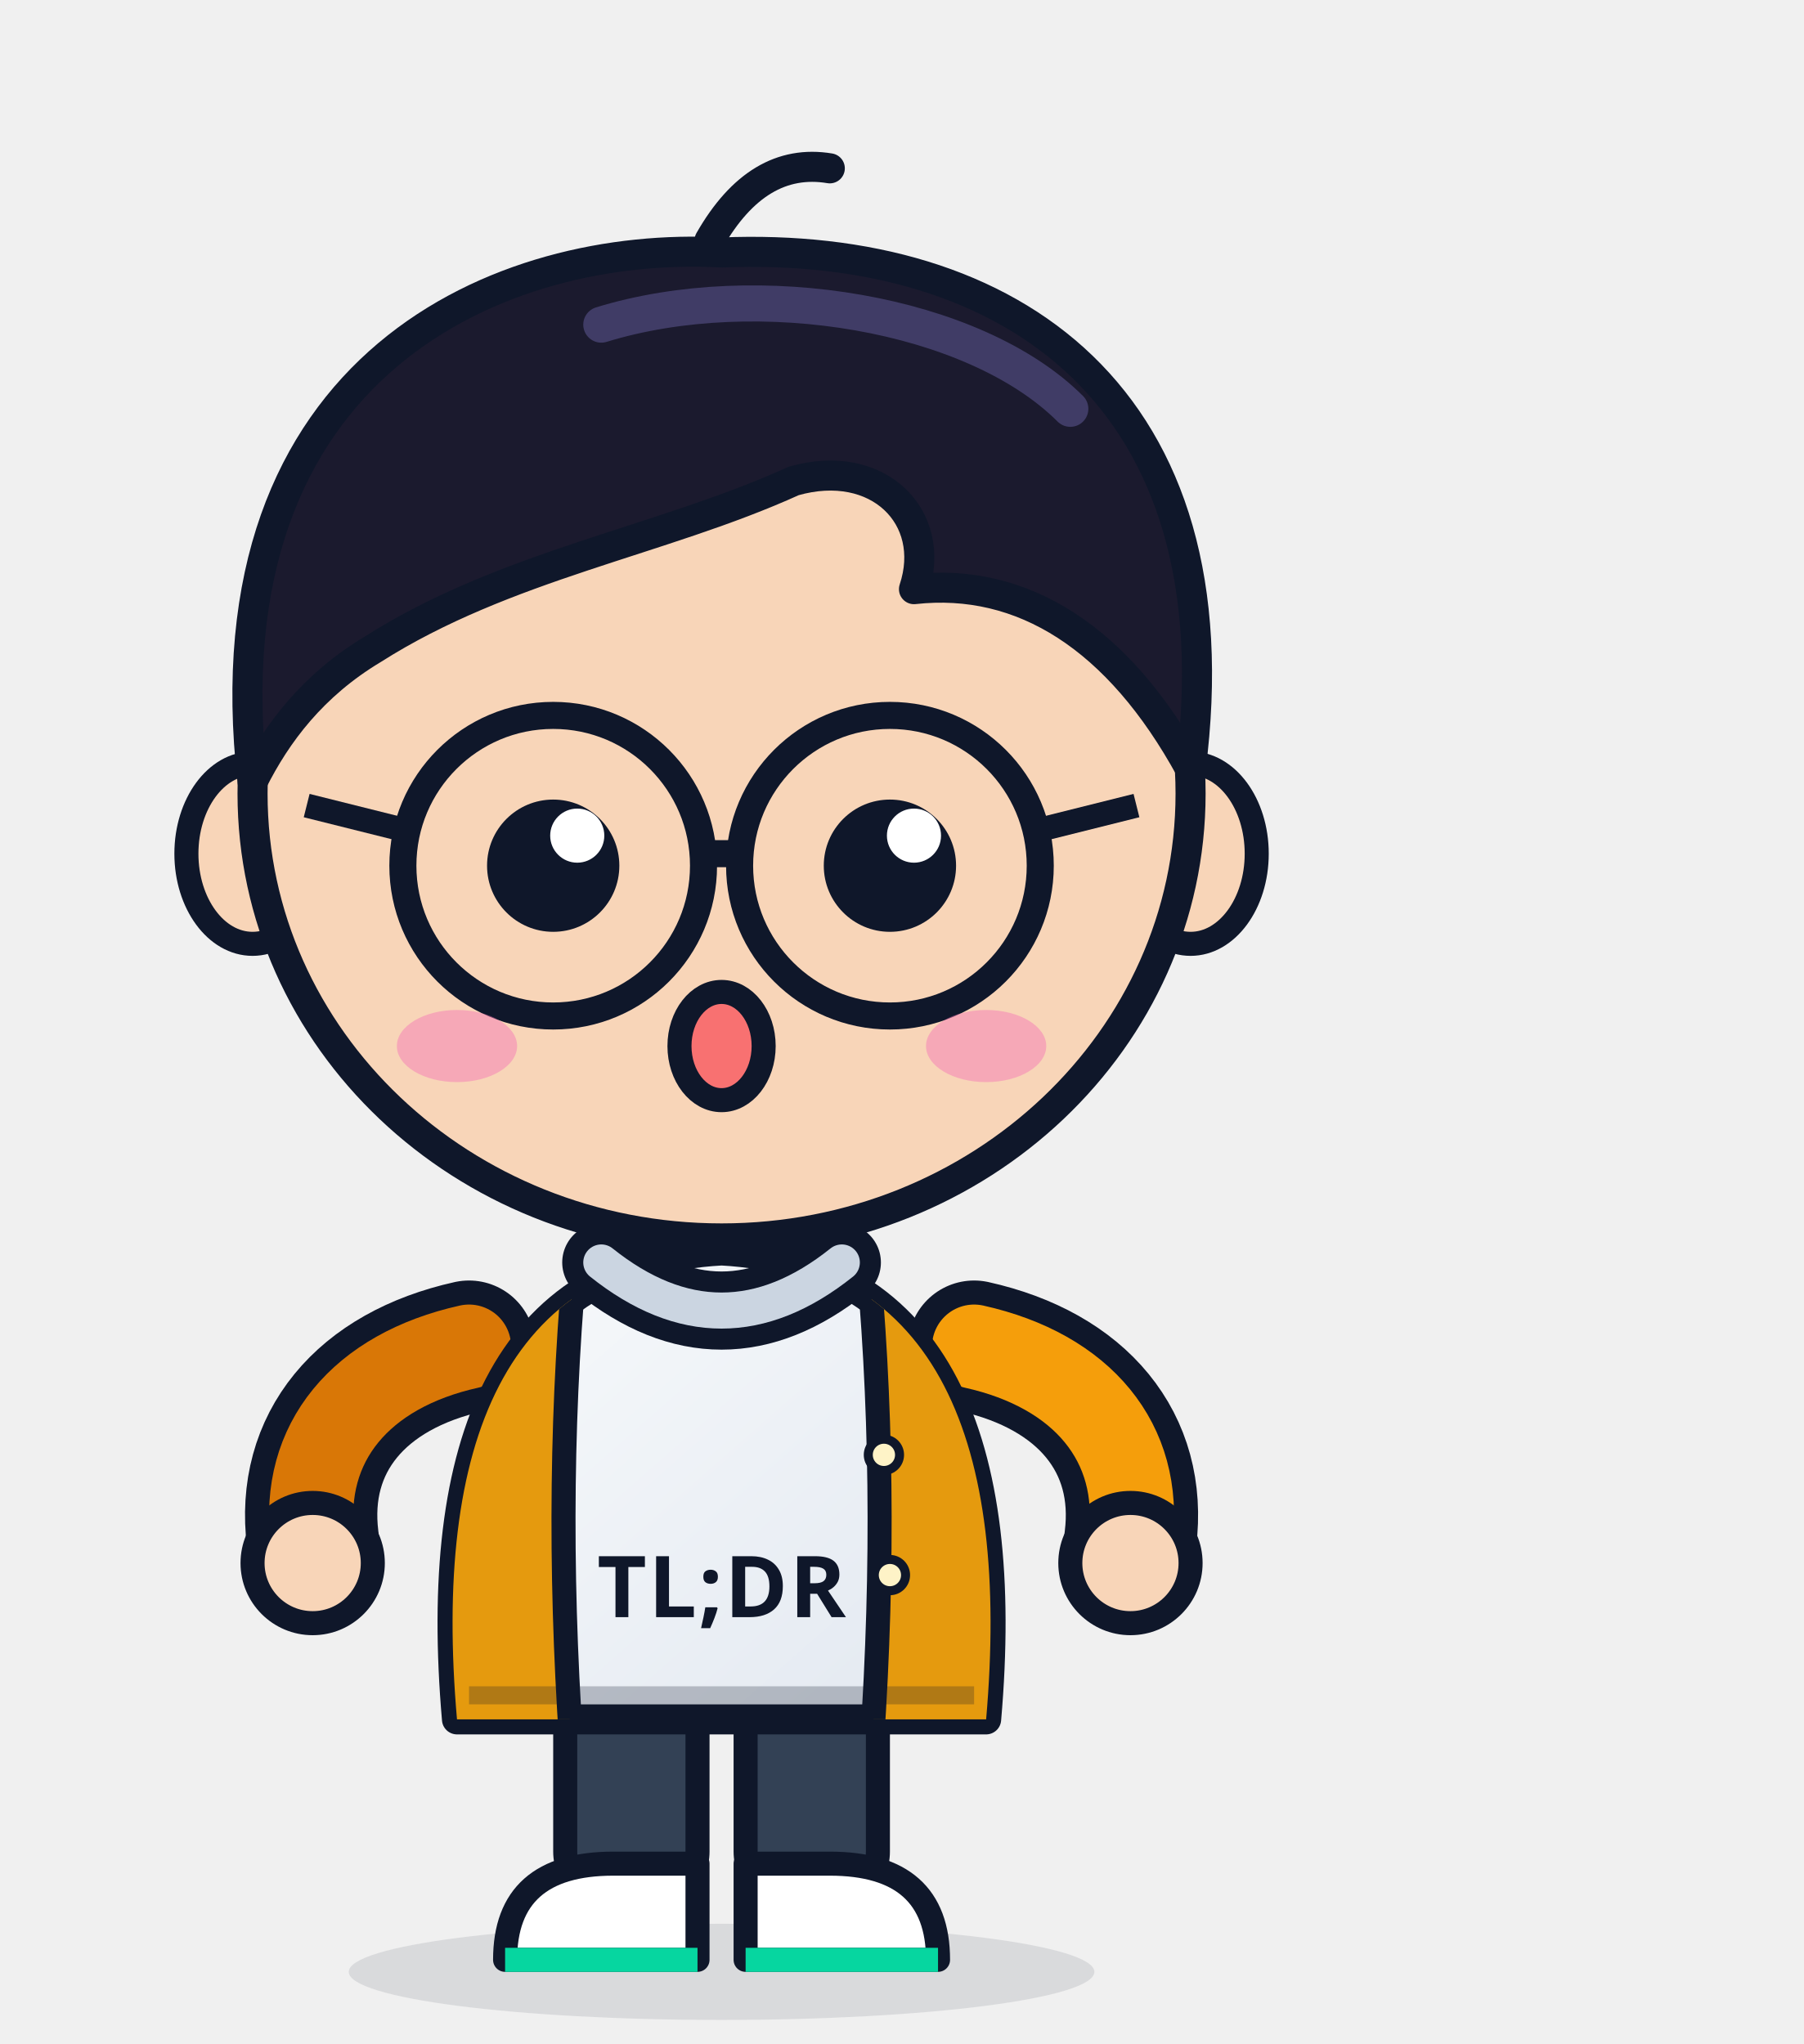
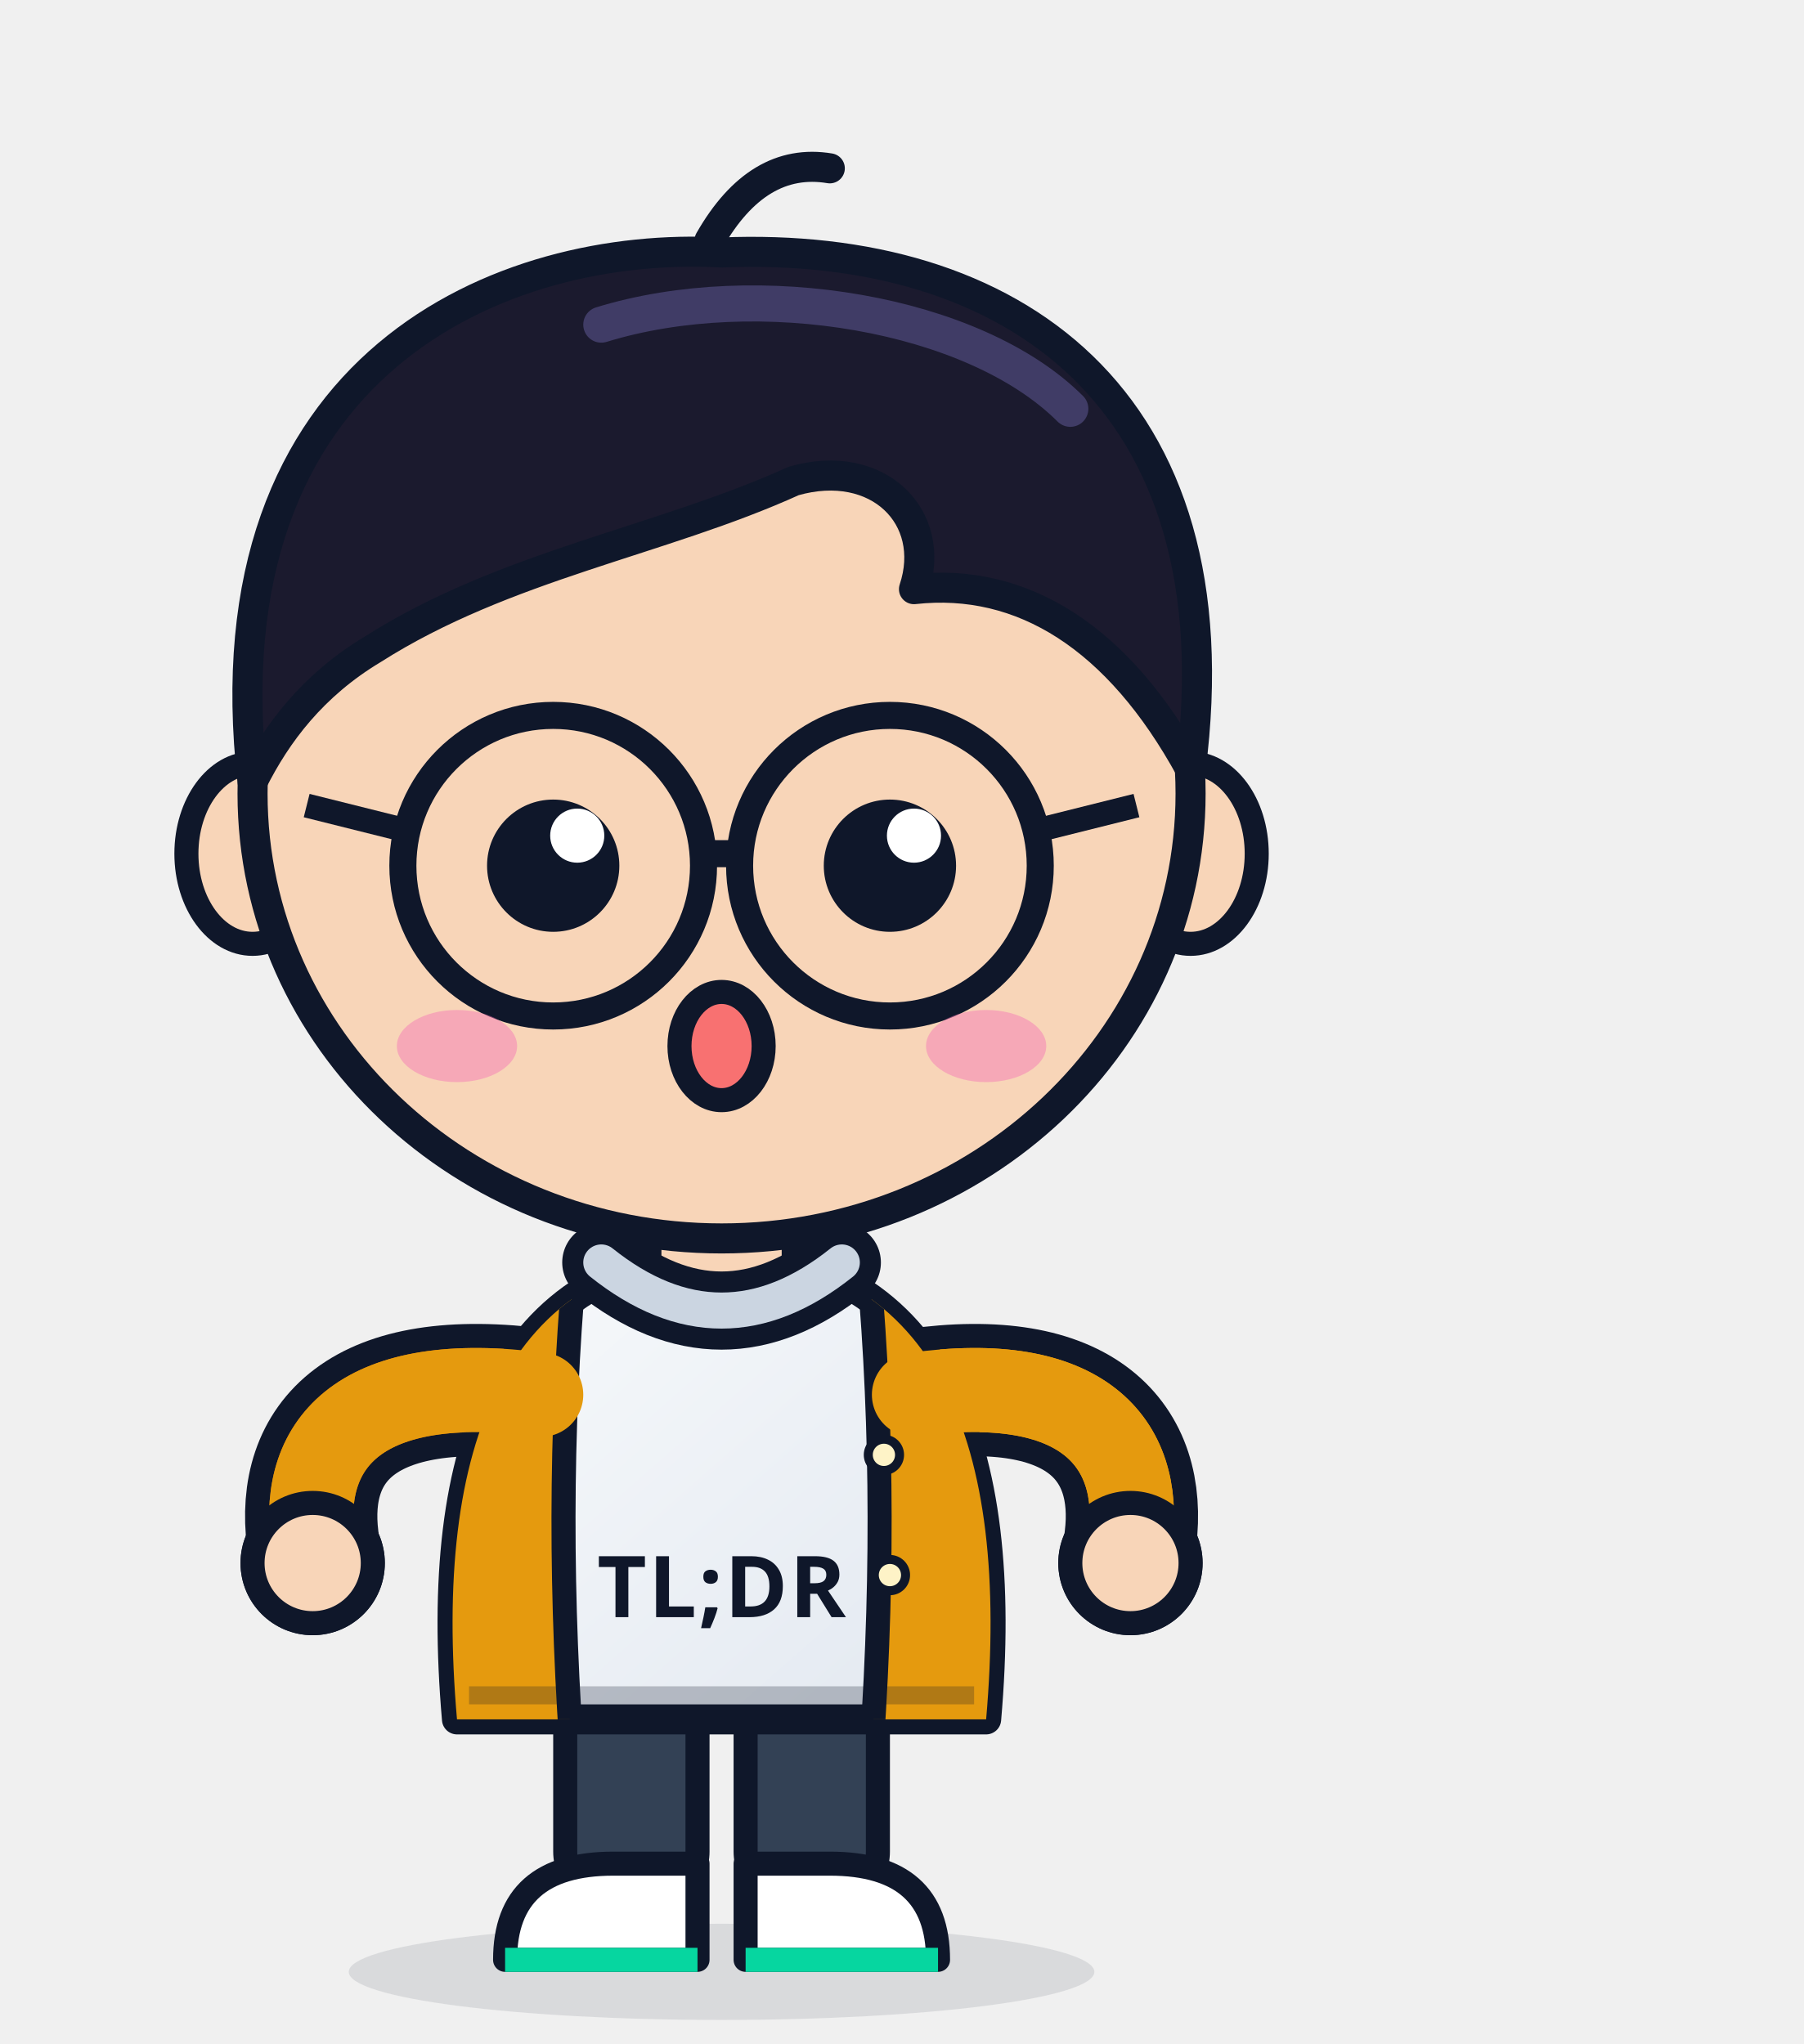
<svg xmlns="http://www.w3.org/2000/svg" viewBox="20 -10 300 340" overflow="visible">
  <defs>
    <linearGradient id="gh7" x1="0" y1="0" x2="1" y2="1">
      <stop offset="0" stop-color="#F8FAFC" />
      <stop offset="1" stop-color="#E2E8F0" />
    </linearGradient>
  </defs>
  <ellipse cx="140" cy="318" rx="62" ry="8" fill="#0F172A" opacity=".1" />
  <rect x="114" y="262" width="22" height="44" rx="8" fill="#334155" stroke="#0F172A" stroke-width="4" />
  <rect x="144" y="262" width="22" height="44" rx="8" fill="#334155" stroke="#0F172A" stroke-width="4" />
  <path d="M104 316 q0 -16 18 -16 h14 v16 Z" fill="#fff" stroke="#0F172A" stroke-width="4" stroke-linejoin="round" />
  <path d="M176 316 q0 -16 -18 -16 h-14 v16 Z" fill="#fff" stroke="#0F172A" stroke-width="4" stroke-linejoin="round" />
  <path d="M104 316 h32 M144 316 h32" stroke="#06D6A0" stroke-width="4" />
-   <path d="M98 214 C80 218 70 230 72 246" stroke="#0F172A" stroke-width="22" stroke-linecap="round" fill="none" />
-   <path d="M98 214 C80 218 70 230 72 246" stroke="#D97706" stroke-width="14" stroke-linecap="round" fill="none" />
+   <path d="M110 222 C80 218 70 230 72 246" stroke="#0F172A" stroke-width="22" stroke-linecap="round" fill="none" />
+   <path d="M110 222 C80 218 70 230 72 246" stroke="#D97706" stroke-width="14" stroke-linecap="round" fill="none" />
  <circle cx="72" cy="250" r="10" fill="#F8D5B8" stroke="#0F172A" stroke-width="4" />
-   <path d="M182 214 C200 218 210 230 208 246" stroke="#0F172A" stroke-width="22" stroke-linecap="round" fill="none" />
-   <path d="M182 214 C200 218 210 230 208 246" stroke="#F59E0B" stroke-width="14" stroke-linecap="round" fill="none" />
+   <path d="M172 222 C200 218 210 230 208 246" stroke="#0F172A" stroke-width="22" stroke-linecap="round" fill="none" />
+   <path d="M172 222 C200 218 210 230 208 246" stroke="#F59E0B" stroke-width="14" stroke-linecap="round" fill="none" />
  <circle cx="208" cy="250" r="10" fill="#F8D5B8" stroke="#0F172A" stroke-width="4" />
  <path d="M96 276 C92 230 104 200 140 198 C176 200 188 230 184 276 Z" fill="url(#gh7)" stroke="#0F172A" stroke-width="5" stroke-linejoin="round" />
+   <rect x="128" y="182" width="24" height="24" fill="#F8D5B8" />
+   <path d="M128 182 v24 M152 182 v24" stroke="#0F172A" stroke-width="4" />
  <clipPath id="cb7">
    <path d="M96 276 C92 230 104 200 140 198 C176 200 188 230 184 276 Z" />
  </clipPath>
  <path d="M120 200 Q140 216 160 200" stroke="#0F172A" stroke-width="13" fill="none" stroke-linecap="round" />
  <path d="M120 200 Q140 216 160 200" stroke="#CBD5E1" stroke-width="6" fill="none" stroke-linecap="round" />
  <g clip-path="url(#cb7)">
    <path d="M90 196 H116 Q112 236 115 280 H90 Z M190 196 H164 Q168 236 165 280 H190 Z" fill="#E59A0E" stroke="#0F172A" stroke-width="4" />
    <circle cx="167" cy="232" r="2.6" fill="#FEF3C7" stroke="#0F172A" stroke-width="1.5" />
    <circle cx="168" cy="252" r="2.6" fill="#FEF3C7" stroke="#0F172A" stroke-width="1.5" />
  </g>
  <text x="140" y="259" text-anchor="middle" font-family="Fredoka, 'Baloo 2', sans-serif" font-weight="700" font-size="14.2" fill="#0F172A" letter-spacing=".3">TL;DR</text>
  <path d="M98 272 h84" stroke="#0F172A" stroke-width="3" opacity=".25" />
+   <path d="M110 222 C80 218 70 230 72 246" stroke="#E59A0E" stroke-width="14" stroke-linecap="round" fill="none" />
+   <circle cx="72" cy="250" r="10" fill="#F8D5B8" stroke="#0F172A" stroke-width="4" />
+   <path d="M172 222 C200 218 210 230 208 246" stroke="#E59A0E" stroke-width="14" stroke-linecap="round" fill="none" />
+   <circle cx="208" cy="250" r="10" fill="#F8D5B8" stroke="#0F172A" stroke-width="4" />
  <ellipse cx="62" cy="132" rx="11" ry="15" fill="#F8D5B8" stroke="#0F172A" stroke-width="4" />
  <ellipse cx="218" cy="132" rx="11" ry="15" fill="#F8D5B8" stroke="#0F172A" stroke-width="4" />
  <ellipse cx="140" cy="122" rx="78" ry="74" fill="#F8D5B8" stroke="#0F172A" stroke-width="5" />
  <path d="M62 120 C54 50 104 30 140 32 C188 30 226 56 218 118 C206 96 190 86 172 88 C176 76 166 66 152 70 C130 80 104 84 82 98 C72 104 66 112 62 120 Z" fill="#1B1A2E" stroke="#0F172A" stroke-width="5" stroke-linejoin="round" />
  <path d="M120 44 C146 36 182 42 198 58" stroke="#403C66" stroke-width="6" fill="none" stroke-linecap="round" />
  <path d="M138 30 q8 -14 20 -12" stroke="#0F172A" stroke-width="5" fill="none" stroke-linecap="round" />
  <circle cx="112" cy="134" r="11" fill="#0F172A" />
  <circle cx="168" cy="134" r="11" fill="#0F172A" />
  <circle cx="116" cy="129" r="4.5" fill="#fff" />
  <circle cx="172" cy="129" r="4.5" fill="#fff" />
  <circle cx="112" cy="134" r="25" fill="none" stroke="#0F172A" stroke-width="4.5" />
  <circle cx="168" cy="134" r="25" fill="none" stroke="#0F172A" stroke-width="4.5" />
  <path d="M137 132 h6" stroke="#0F172A" stroke-width="4.5" />
  <path d="M87 128 l-16 -4 M193 128 l16 -4" stroke="#0F172A" stroke-width="4" />
  <ellipse cx="96" cy="164" rx="10" ry="6" fill="#F472B6" opacity=".45" />
  <ellipse cx="184" cy="164" rx="10" ry="6" fill="#F472B6" opacity=".45" />
  <ellipse cx="140" cy="164" rx="7" ry="9" fill="#F87171" stroke="#0F172A" stroke-width="4" />
</svg>
